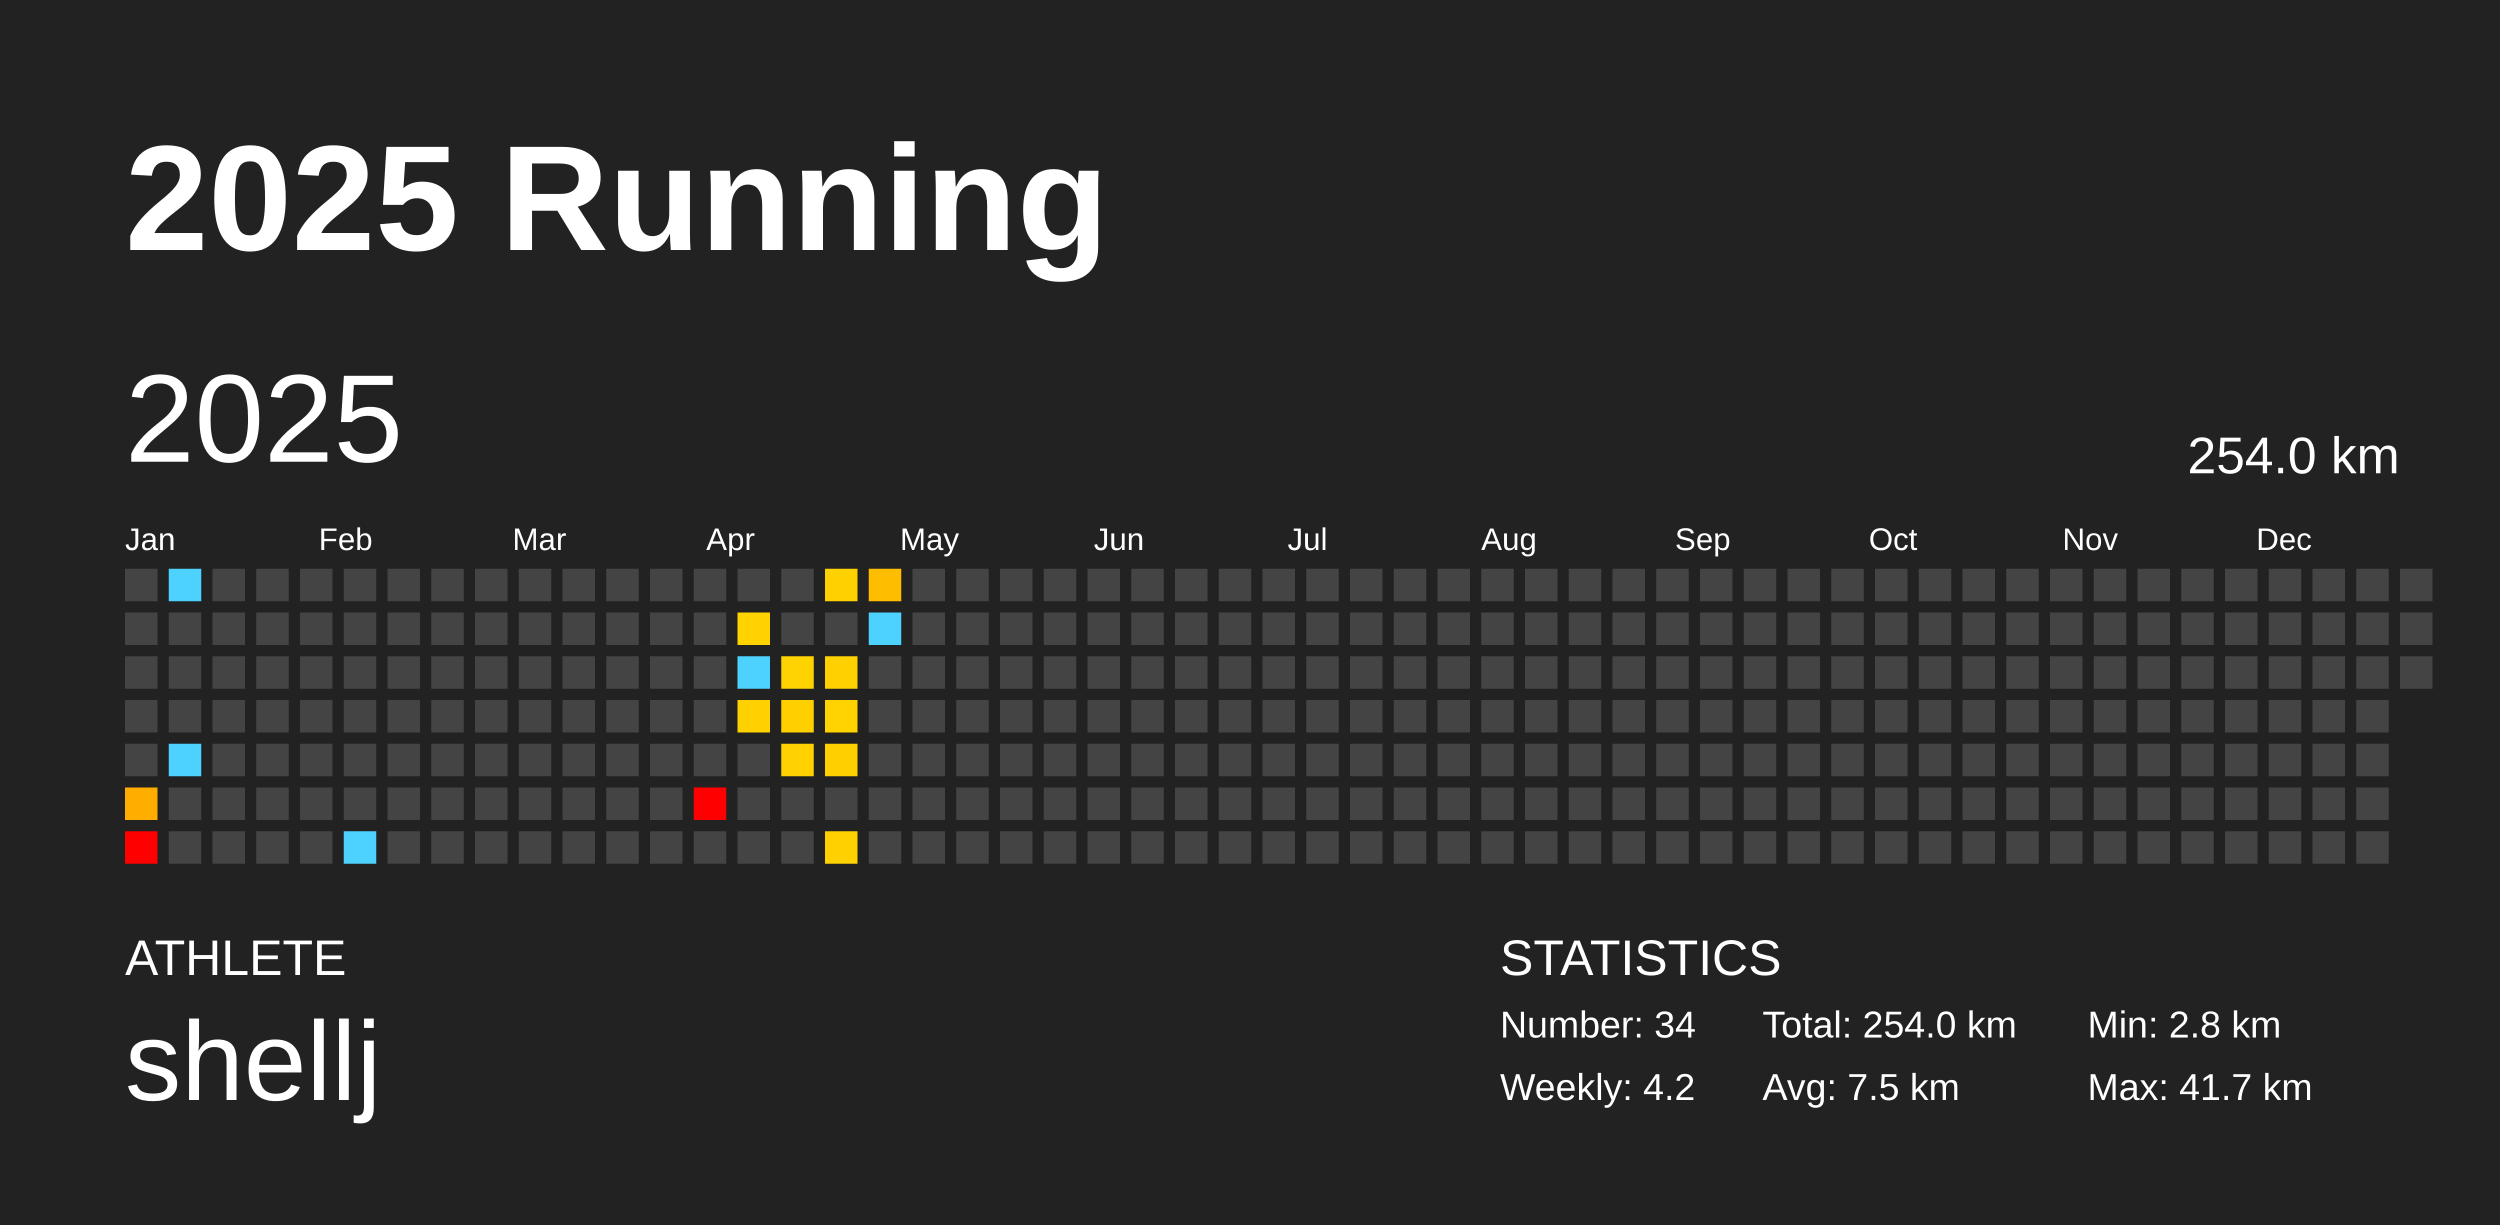
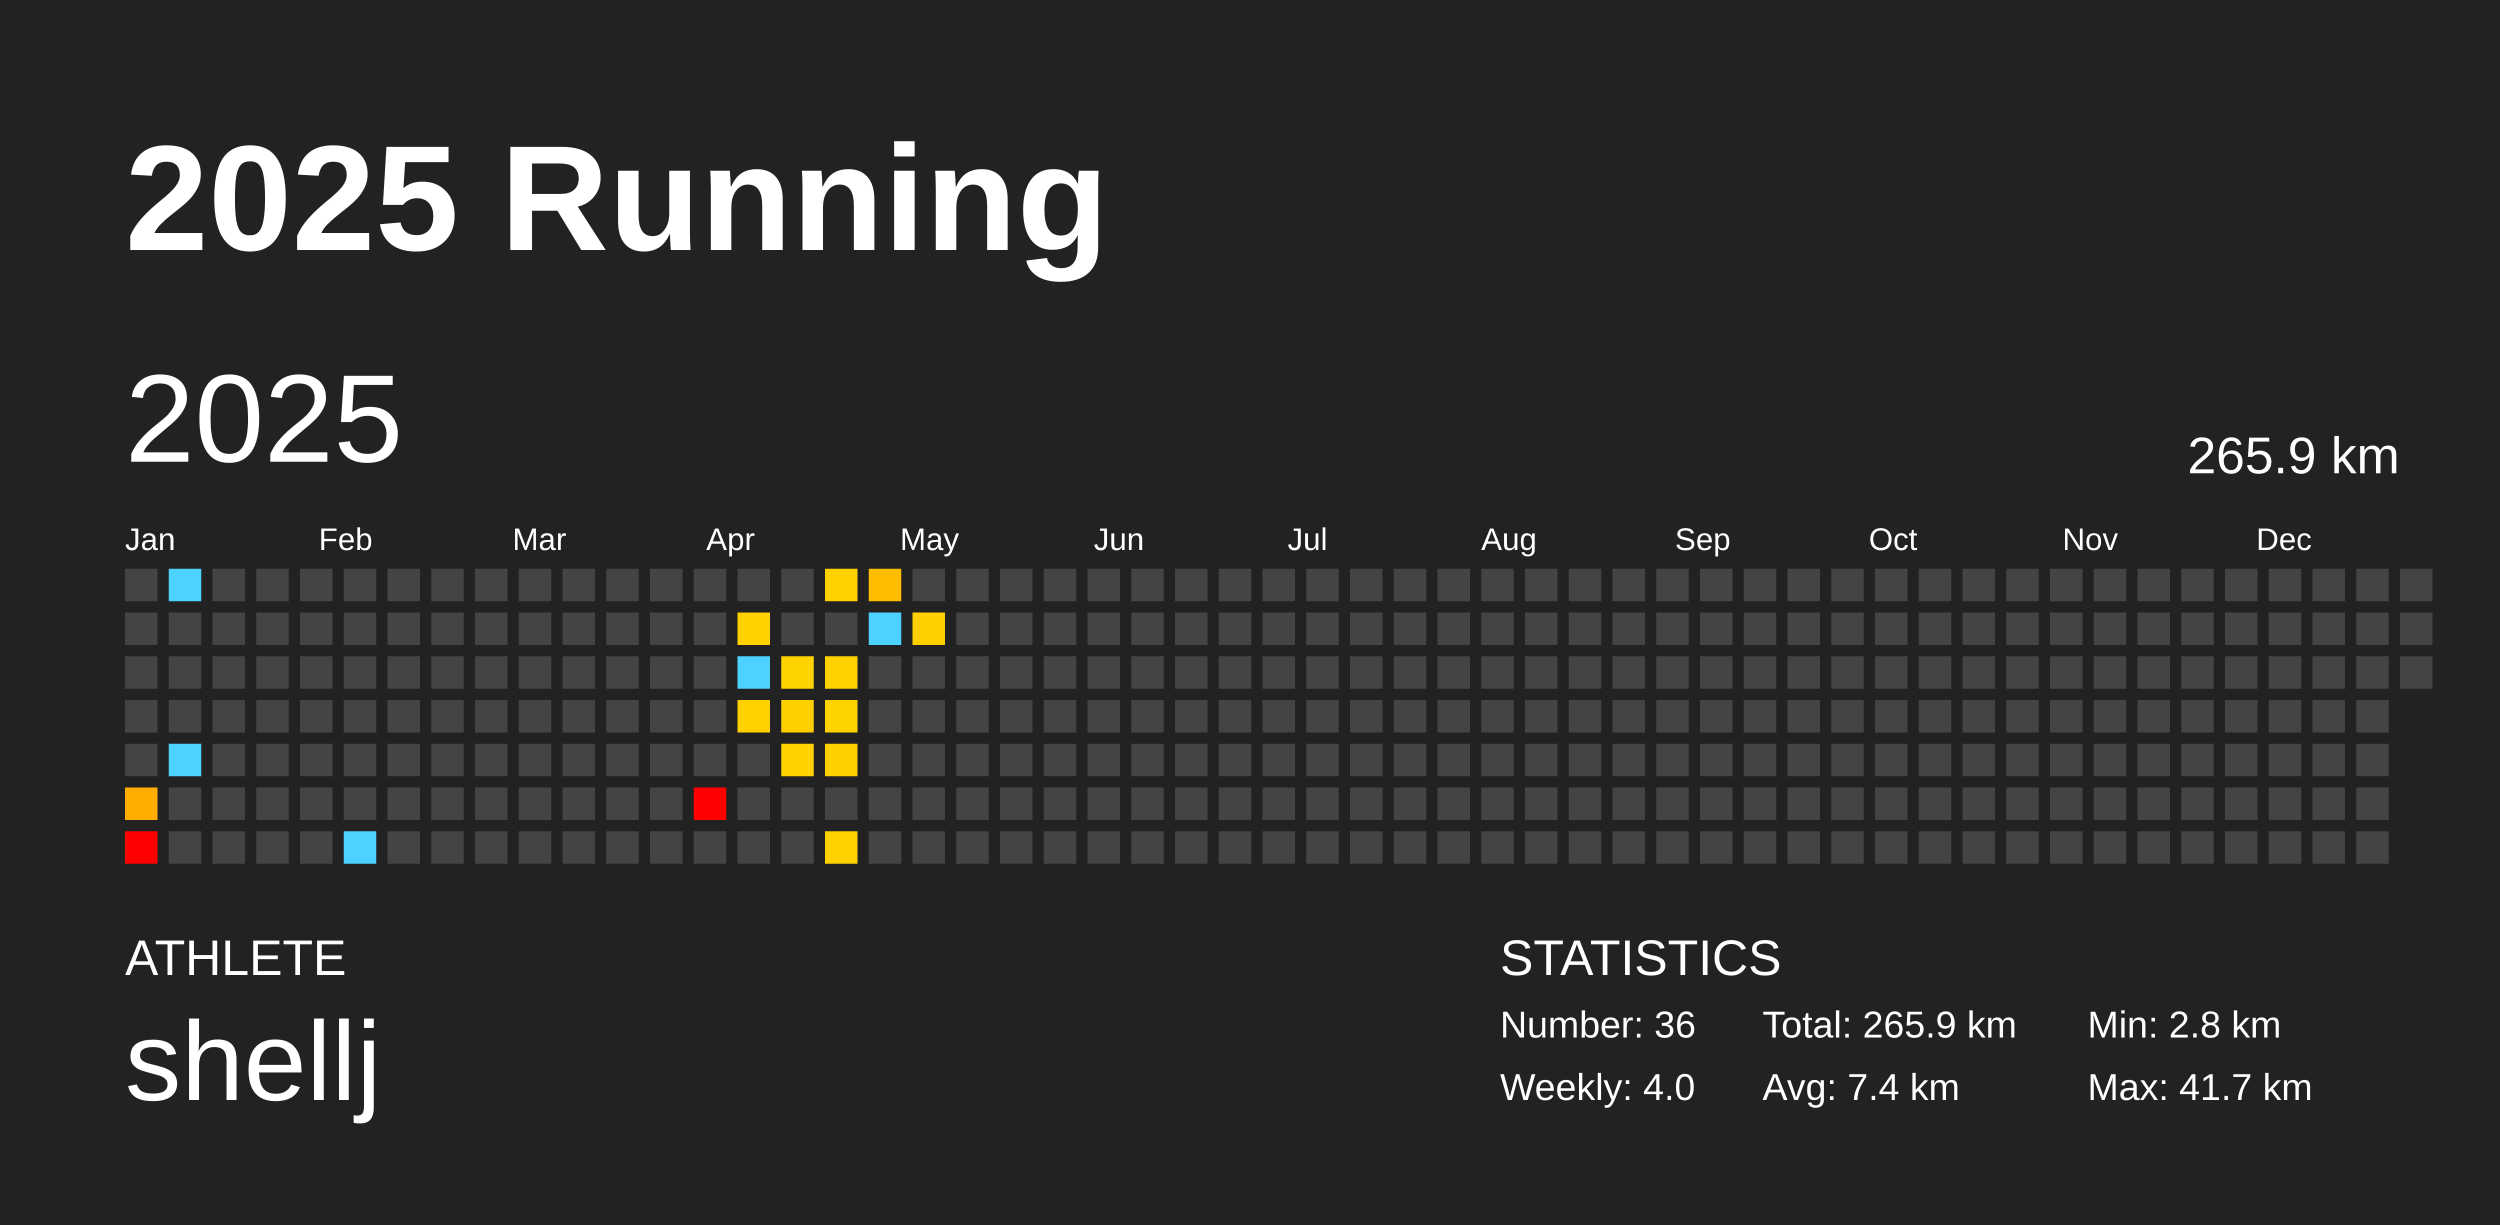
<svg xmlns="http://www.w3.org/2000/svg" baseProfile="full" height="98mm" version="1.1" viewBox="0,0,200,98" width="200mm">
  <defs />
  <rect fill="#222222" height="98" width="200" x="0" y="0" />
  <text fill="#FFFFFF" style="font-size:12px; font-family:Arial; font-weight:bold;" x="10" y="20">2025 Running</text>
  <text fill="#FFFFFF" style="font-size:4px; font-family:Arial" x="10" y="78">ATHLETE</text>
  <text fill="#FFFFFF" style="font-size:9px; font-family:Arial" x="10" y="88">shellj</text>
  <text fill="#FFFFFF" style="font-size:4px; font-family:Arial" x="120" y="78">STATISTICS</text>
-   <text fill="#FFFFFF" style="font-size:3px; font-family:Arial" x="120" y="83">Number: 34</text>
-   <text fill="#FFFFFF" style="font-size:3px; font-family:Arial" x="120" y="88">Weekly: 4.2</text>
-   <text fill="#FFFFFF" style="font-size:3px; font-family:Arial" x="141" y="83">Total: 254.0 km</text>
-   <text fill="#FFFFFF" style="font-size:3px; font-family:Arial" x="141" y="88">Avg: 7.5 km</text>
+   <text fill="#FFFFFF" style="font-size:3px; font-family:Arial" x="120" y="83">Number: 36</text>
+   <text fill="#FFFFFF" style="font-size:3px; font-family:Arial" x="120" y="88">Weekly: 4.0</text>
+   <text fill="#FFFFFF" style="font-size:3px; font-family:Arial" x="141" y="83">Total: 265.9 km</text>
+   <text fill="#FFFFFF" style="font-size:3px; font-family:Arial" x="141" y="88">Avg: 7.4 km</text>
  <text fill="#FFFFFF" style="font-size:3px; font-family:Arial" x="167" y="83">Min: 2.8 km</text>
  <text fill="#FFFFFF" style="font-size:3px; font-family:Arial" x="167" y="88">Max: 41.7 km</text>
  <text dominant-baseline="hanging" fill="#FFFFFF" style="font-size:10.0px; font-family:Arial;" x="10" y="30">2025</text>
-   <text dominant-baseline="hanging" fill="#FFFFFF" style="font-size:4.125px; font-family:Arial;" x="175" y="35">254.0 km</text>
+   <text dominant-baseline="hanging" fill="#FFFFFF" style="font-size:4.125px; font-family:Arial;" x="175" y="35">265.9 km</text>
  <text fill="#FFFFFF" style="font-size:2.5px; font-family:Arial" x="10.0" y="44">Jan</text>
  <text fill="#FFFFFF" style="font-size:2.5px; font-family:Arial" x="25.5" y="44">Feb</text>
  <text fill="#FFFFFF" style="font-size:2.5px; font-family:Arial" x="41.0" y="44">Mar</text>
  <text fill="#FFFFFF" style="font-size:2.5px; font-family:Arial" x="56.5" y="44">Apr</text>
  <text fill="#FFFFFF" style="font-size:2.5px; font-family:Arial" x="72.0" y="44">May</text>
  <text fill="#FFFFFF" style="font-size:2.5px; font-family:Arial" x="87.5" y="44">Jun</text>
  <text fill="#FFFFFF" style="font-size:2.5px; font-family:Arial" x="103.0" y="44">Jul</text>
  <text fill="#FFFFFF" style="font-size:2.5px; font-family:Arial" x="118.5" y="44">Aug</text>
  <text fill="#FFFFFF" style="font-size:2.5px; font-family:Arial" x="134.0" y="44">Sep</text>
  <text fill="#FFFFFF" style="font-size:2.5px; font-family:Arial" x="149.5" y="44">Oct</text>
  <text fill="#FFFFFF" style="font-size:2.5px; font-family:Arial" x="165.0" y="44">Nov</text>
  <text fill="#FFFFFF" style="font-size:2.5px; font-family:Arial" x="180.5" y="44">Dec</text>
  <rect fill="#444444" height="2.6" width="2.6" x="10.0" y="45.5" />
  <rect fill="#444444" height="2.6" width="2.6" x="10.0" y="49.0" />
  <rect fill="#444444" height="2.6" width="2.6" x="10.0" y="52.5" />
  <rect fill="#444444" height="2.6" width="2.6" x="10.0" y="56.0" />
  <rect fill="#444444" height="2.6" width="2.6" x="10.0" y="59.5" />
  <rect fill="#ffae00" height="2.6" width="2.6" x="10.0" y="63.0" />
  <rect fill="red" height="2.6" width="2.6" x="10.0" y="66.5" />
  <rect fill="#4dd2ff" height="2.6" width="2.6" x="13.5" y="45.5" />
  <rect fill="#444444" height="2.6" width="2.6" x="13.5" y="49.0" />
  <rect fill="#444444" height="2.6" width="2.6" x="13.5" y="52.5" />
  <rect fill="#444444" height="2.6" width="2.6" x="13.5" y="56.0" />
  <rect fill="#4dd2ff" height="2.6" width="2.6" x="13.5" y="59.5" />
  <rect fill="#444444" height="2.6" width="2.6" x="13.5" y="63.0" />
  <rect fill="#444444" height="2.6" width="2.6" x="13.5" y="66.5" />
  <rect fill="#444444" height="2.6" width="2.6" x="17.0" y="45.5" />
  <rect fill="#444444" height="2.6" width="2.6" x="17.0" y="49.0" />
  <rect fill="#444444" height="2.6" width="2.6" x="17.0" y="52.5" />
  <rect fill="#444444" height="2.6" width="2.6" x="17.0" y="56.0" />
  <rect fill="#444444" height="2.6" width="2.6" x="17.0" y="59.5" />
  <rect fill="#444444" height="2.6" width="2.6" x="17.0" y="63.0" />
  <rect fill="#444444" height="2.6" width="2.6" x="17.0" y="66.5" />
  <rect fill="#444444" height="2.6" width="2.6" x="20.5" y="45.5" />
  <rect fill="#444444" height="2.6" width="2.6" x="20.5" y="49.0" />
  <rect fill="#444444" height="2.6" width="2.6" x="20.5" y="52.5" />
  <rect fill="#444444" height="2.6" width="2.6" x="20.5" y="56.0" />
  <rect fill="#444444" height="2.6" width="2.6" x="20.5" y="59.5" />
  <rect fill="#444444" height="2.6" width="2.6" x="20.5" y="63.0" />
  <rect fill="#444444" height="2.6" width="2.6" x="20.5" y="66.5" />
  <rect fill="#444444" height="2.6" width="2.6" x="24.0" y="45.5" />
  <rect fill="#444444" height="2.6" width="2.6" x="24.0" y="49.0" />
  <rect fill="#444444" height="2.6" width="2.6" x="24.0" y="52.5" />
  <rect fill="#444444" height="2.6" width="2.6" x="24.0" y="56.0" />
  <rect fill="#444444" height="2.6" width="2.6" x="24.0" y="59.5" />
  <rect fill="#444444" height="2.6" width="2.6" x="24.0" y="63.0" />
  <rect fill="#444444" height="2.6" width="2.6" x="24.0" y="66.5" />
  <rect fill="#444444" height="2.6" width="2.6" x="27.5" y="45.5" />
  <rect fill="#444444" height="2.6" width="2.6" x="27.5" y="49.0" />
  <rect fill="#444444" height="2.6" width="2.6" x="27.5" y="52.5" />
  <rect fill="#444444" height="2.6" width="2.6" x="27.5" y="56.0" />
  <rect fill="#444444" height="2.6" width="2.6" x="27.5" y="59.5" />
  <rect fill="#444444" height="2.6" width="2.6" x="27.5" y="63.0" />
  <rect fill="#4dd2ff" height="2.6" width="2.6" x="27.5" y="66.5" />
  <rect fill="#444444" height="2.6" width="2.6" x="31.0" y="45.5" />
  <rect fill="#444444" height="2.6" width="2.6" x="31.0" y="49.0" />
  <rect fill="#444444" height="2.6" width="2.6" x="31.0" y="52.5" />
  <rect fill="#444444" height="2.6" width="2.6" x="31.0" y="56.0" />
  <rect fill="#444444" height="2.6" width="2.6" x="31.0" y="59.5" />
  <rect fill="#444444" height="2.6" width="2.6" x="31.0" y="63.0" />
  <rect fill="#444444" height="2.6" width="2.6" x="31.0" y="66.5" />
  <rect fill="#444444" height="2.6" width="2.6" x="34.5" y="45.5" />
  <rect fill="#444444" height="2.6" width="2.6" x="34.5" y="49.0" />
  <rect fill="#444444" height="2.6" width="2.6" x="34.5" y="52.5" />
  <rect fill="#444444" height="2.6" width="2.6" x="34.5" y="56.0" />
  <rect fill="#444444" height="2.6" width="2.6" x="34.5" y="59.5" />
  <rect fill="#444444" height="2.6" width="2.6" x="34.5" y="63.0" />
  <rect fill="#444444" height="2.6" width="2.6" x="34.5" y="66.5" />
  <rect fill="#444444" height="2.6" width="2.6" x="38.0" y="45.5" />
  <rect fill="#444444" height="2.6" width="2.6" x="38.0" y="49.0" />
  <rect fill="#444444" height="2.6" width="2.6" x="38.0" y="52.5" />
  <rect fill="#444444" height="2.6" width="2.6" x="38.0" y="56.0" />
  <rect fill="#444444" height="2.6" width="2.6" x="38.0" y="59.5" />
  <rect fill="#444444" height="2.6" width="2.6" x="38.0" y="63.0" />
  <rect fill="#444444" height="2.6" width="2.6" x="38.0" y="66.5" />
  <rect fill="#444444" height="2.6" width="2.6" x="41.5" y="45.5" />
  <rect fill="#444444" height="2.6" width="2.6" x="41.5" y="49.0" />
  <rect fill="#444444" height="2.6" width="2.6" x="41.5" y="52.5" />
  <rect fill="#444444" height="2.6" width="2.6" x="41.5" y="56.0" />
  <rect fill="#444444" height="2.6" width="2.6" x="41.5" y="59.5" />
  <rect fill="#444444" height="2.6" width="2.6" x="41.5" y="63.0" />
  <rect fill="#444444" height="2.6" width="2.6" x="41.5" y="66.5" />
  <rect fill="#444444" height="2.6" width="2.6" x="45.0" y="45.5" />
  <rect fill="#444444" height="2.6" width="2.6" x="45.0" y="49.0" />
  <rect fill="#444444" height="2.6" width="2.6" x="45.0" y="52.5" />
  <rect fill="#444444" height="2.6" width="2.6" x="45.0" y="56.0" />
  <rect fill="#444444" height="2.6" width="2.6" x="45.0" y="59.5" />
  <rect fill="#444444" height="2.6" width="2.6" x="45.0" y="63.0" />
  <rect fill="#444444" height="2.6" width="2.6" x="45.0" y="66.5" />
  <rect fill="#444444" height="2.6" width="2.6" x="48.5" y="45.5" />
  <rect fill="#444444" height="2.6" width="2.6" x="48.5" y="49.0" />
  <rect fill="#444444" height="2.6" width="2.6" x="48.5" y="52.5" />
  <rect fill="#444444" height="2.6" width="2.6" x="48.5" y="56.0" />
  <rect fill="#444444" height="2.6" width="2.6" x="48.5" y="59.5" />
  <rect fill="#444444" height="2.6" width="2.6" x="48.5" y="63.0" />
  <rect fill="#444444" height="2.6" width="2.6" x="48.5" y="66.5" />
  <rect fill="#444444" height="2.6" width="2.6" x="52.0" y="45.5" />
  <rect fill="#444444" height="2.6" width="2.6" x="52.0" y="49.0" />
  <rect fill="#444444" height="2.6" width="2.6" x="52.0" y="52.5" />
  <rect fill="#444444" height="2.6" width="2.6" x="52.0" y="56.0" />
  <rect fill="#444444" height="2.6" width="2.6" x="52.0" y="59.5" />
  <rect fill="#444444" height="2.6" width="2.6" x="52.0" y="63.0" />
  <rect fill="#444444" height="2.6" width="2.6" x="52.0" y="66.5" />
  <rect fill="#444444" height="2.6" width="2.6" x="55.5" y="45.5" />
  <rect fill="#444444" height="2.6" width="2.6" x="55.5" y="49.0" />
  <rect fill="#444444" height="2.6" width="2.6" x="55.5" y="52.5" />
  <rect fill="#444444" height="2.6" width="2.6" x="55.5" y="56.0" />
  <rect fill="#444444" height="2.6" width="2.6" x="55.5" y="59.5" />
  <rect fill="red" height="2.6" width="2.6" x="55.5" y="63.0" />
  <rect fill="#444444" height="2.6" width="2.6" x="55.5" y="66.5" />
  <rect fill="#444444" height="2.6" width="2.6" x="59.0" y="45.5" />
  <rect fill="#ffd200" height="2.6" width="2.6" x="59.0" y="49.0" />
  <rect fill="#4dd2ff" height="2.6" width="2.6" x="59.0" y="52.5" />
  <rect fill="#ffd100" height="2.6" width="2.6" x="59.0" y="56.0" />
  <rect fill="#444444" height="2.6" width="2.6" x="59.0" y="59.5" />
  <rect fill="#444444" height="2.6" width="2.6" x="59.0" y="63.0" />
  <rect fill="#444444" height="2.6" width="2.6" x="59.0" y="66.5" />
  <rect fill="#444444" height="2.6" width="2.6" x="62.5" y="45.5" />
  <rect fill="#444444" height="2.6" width="2.6" x="62.5" y="49.0" />
  <rect fill="#ffd300" height="2.6" width="2.6" x="62.5" y="52.5" />
  <rect fill="#ffd000" height="2.6" width="2.6" x="62.5" y="56.0" />
  <rect fill="#ffd200" height="2.6" width="2.6" x="62.5" y="59.5" />
  <rect fill="#444444" height="2.6" width="2.6" x="62.5" y="63.0" />
  <rect fill="#444444" height="2.6" width="2.6" x="62.5" y="66.5" />
  <rect fill="#ffd100" height="2.6" width="2.6" x="66.0" y="45.5" />
  <rect fill="#444444" height="2.6" width="2.6" x="66.0" y="49.0" />
  <rect fill="#ffd100" height="2.6" width="2.6" x="66.0" y="52.5" />
  <rect fill="#ffd300" height="2.6" width="2.6" x="66.0" y="56.0" />
  <rect fill="#ffd000" height="2.6" width="2.6" x="66.0" y="59.5" />
  <rect fill="#444444" height="2.6" width="2.6" x="66.0" y="63.0" />
  <rect fill="#ffd100" height="2.6" width="2.6" x="66.0" y="66.5" />
  <rect fill="#ffbd00" height="2.6" width="2.6" x="69.5" y="45.5" />
  <rect fill="#4dd2ff" height="2.6" width="2.6" x="69.5" y="49.0" />
  <rect fill="#444444" height="2.6" width="2.6" x="69.5" y="52.5" />
  <rect fill="#444444" height="2.6" width="2.6" x="69.5" y="56.0" />
  <rect fill="#444444" height="2.6" width="2.6" x="69.5" y="59.5" />
  <rect fill="#444444" height="2.6" width="2.6" x="69.5" y="63.0" />
  <rect fill="#444444" height="2.6" width="2.6" x="69.5" y="66.5" />
  <rect fill="#444444" height="2.6" width="2.6" x="73.0" y="45.5" />
-   <rect fill="#444444" height="2.6" width="2.6" x="73.0" y="49.0" />
+   <rect fill="#ffd000" height="2.6" width="2.6" x="73.0" y="49.0" />
  <rect fill="#444444" height="2.6" width="2.6" x="73.0" y="52.5" />
  <rect fill="#444444" height="2.6" width="2.6" x="73.0" y="56.0" />
  <rect fill="#444444" height="2.6" width="2.6" x="73.0" y="59.5" />
  <rect fill="#444444" height="2.6" width="2.6" x="73.0" y="63.0" />
  <rect fill="#444444" height="2.6" width="2.6" x="73.0" y="66.5" />
  <rect fill="#444444" height="2.6" width="2.6" x="76.5" y="45.5" />
  <rect fill="#444444" height="2.6" width="2.6" x="76.5" y="49.0" />
  <rect fill="#444444" height="2.6" width="2.6" x="76.5" y="52.5" />
  <rect fill="#444444" height="2.6" width="2.6" x="76.5" y="56.0" />
  <rect fill="#444444" height="2.6" width="2.6" x="76.5" y="59.5" />
  <rect fill="#444444" height="2.6" width="2.6" x="76.5" y="63.0" />
  <rect fill="#444444" height="2.6" width="2.6" x="76.5" y="66.5" />
  <rect fill="#444444" height="2.6" width="2.6" x="80.0" y="45.5" />
  <rect fill="#444444" height="2.6" width="2.6" x="80.0" y="49.0" />
  <rect fill="#444444" height="2.6" width="2.6" x="80.0" y="52.5" />
  <rect fill="#444444" height="2.6" width="2.6" x="80.0" y="56.0" />
  <rect fill="#444444" height="2.6" width="2.6" x="80.0" y="59.5" />
  <rect fill="#444444" height="2.6" width="2.6" x="80.0" y="63.0" />
  <rect fill="#444444" height="2.6" width="2.6" x="80.0" y="66.5" />
  <rect fill="#444444" height="2.6" width="2.6" x="83.5" y="45.5" />
  <rect fill="#444444" height="2.6" width="2.6" x="83.5" y="49.0" />
  <rect fill="#444444" height="2.6" width="2.6" x="83.5" y="52.5" />
  <rect fill="#444444" height="2.6" width="2.6" x="83.5" y="56.0" />
  <rect fill="#444444" height="2.6" width="2.6" x="83.5" y="59.5" />
  <rect fill="#444444" height="2.6" width="2.6" x="83.5" y="63.0" />
  <rect fill="#444444" height="2.6" width="2.6" x="83.5" y="66.5" />
  <rect fill="#444444" height="2.6" width="2.6" x="87.0" y="45.5" />
  <rect fill="#444444" height="2.6" width="2.6" x="87.0" y="49.0" />
  <rect fill="#444444" height="2.6" width="2.6" x="87.0" y="52.5" />
  <rect fill="#444444" height="2.6" width="2.6" x="87.0" y="56.0" />
  <rect fill="#444444" height="2.6" width="2.6" x="87.0" y="59.5" />
  <rect fill="#444444" height="2.6" width="2.6" x="87.0" y="63.0" />
  <rect fill="#444444" height="2.6" width="2.6" x="87.0" y="66.5" />
  <rect fill="#444444" height="2.6" width="2.6" x="90.5" y="45.5" />
  <rect fill="#444444" height="2.6" width="2.6" x="90.5" y="49.0" />
  <rect fill="#444444" height="2.6" width="2.6" x="90.5" y="52.5" />
  <rect fill="#444444" height="2.6" width="2.6" x="90.5" y="56.0" />
  <rect fill="#444444" height="2.6" width="2.6" x="90.5" y="59.5" />
  <rect fill="#444444" height="2.6" width="2.6" x="90.5" y="63.0" />
  <rect fill="#444444" height="2.6" width="2.6" x="90.5" y="66.5" />
  <rect fill="#444444" height="2.6" width="2.6" x="94.0" y="45.5" />
  <rect fill="#444444" height="2.6" width="2.6" x="94.0" y="49.0" />
  <rect fill="#444444" height="2.6" width="2.6" x="94.0" y="52.5" />
  <rect fill="#444444" height="2.6" width="2.6" x="94.0" y="56.0" />
  <rect fill="#444444" height="2.6" width="2.6" x="94.0" y="59.5" />
  <rect fill="#444444" height="2.6" width="2.6" x="94.0" y="63.0" />
  <rect fill="#444444" height="2.6" width="2.6" x="94.0" y="66.5" />
  <rect fill="#444444" height="2.6" width="2.6" x="97.5" y="45.5" />
  <rect fill="#444444" height="2.6" width="2.6" x="97.5" y="49.0" />
  <rect fill="#444444" height="2.6" width="2.6" x="97.5" y="52.5" />
  <rect fill="#444444" height="2.6" width="2.6" x="97.5" y="56.0" />
  <rect fill="#444444" height="2.6" width="2.6" x="97.5" y="59.5" />
  <rect fill="#444444" height="2.6" width="2.6" x="97.5" y="63.0" />
  <rect fill="#444444" height="2.6" width="2.6" x="97.5" y="66.5" />
  <rect fill="#444444" height="2.6" width="2.6" x="101.0" y="45.5" />
  <rect fill="#444444" height="2.6" width="2.6" x="101.0" y="49.0" />
  <rect fill="#444444" height="2.6" width="2.6" x="101.0" y="52.5" />
  <rect fill="#444444" height="2.6" width="2.6" x="101.0" y="56.0" />
  <rect fill="#444444" height="2.6" width="2.6" x="101.0" y="59.5" />
  <rect fill="#444444" height="2.6" width="2.6" x="101.0" y="63.0" />
  <rect fill="#444444" height="2.6" width="2.6" x="101.0" y="66.5" />
  <rect fill="#444444" height="2.6" width="2.6" x="104.5" y="45.5" />
  <rect fill="#444444" height="2.6" width="2.6" x="104.5" y="49.0" />
  <rect fill="#444444" height="2.6" width="2.6" x="104.5" y="52.5" />
  <rect fill="#444444" height="2.6" width="2.6" x="104.5" y="56.0" />
  <rect fill="#444444" height="2.6" width="2.6" x="104.5" y="59.5" />
  <rect fill="#444444" height="2.6" width="2.6" x="104.5" y="63.0" />
  <rect fill="#444444" height="2.6" width="2.6" x="104.5" y="66.5" />
  <rect fill="#444444" height="2.6" width="2.6" x="108.0" y="45.5" />
  <rect fill="#444444" height="2.6" width="2.6" x="108.0" y="49.0" />
  <rect fill="#444444" height="2.6" width="2.6" x="108.0" y="52.5" />
  <rect fill="#444444" height="2.6" width="2.6" x="108.0" y="56.0" />
  <rect fill="#444444" height="2.6" width="2.6" x="108.0" y="59.5" />
  <rect fill="#444444" height="2.6" width="2.6" x="108.0" y="63.0" />
  <rect fill="#444444" height="2.6" width="2.6" x="108.0" y="66.5" />
  <rect fill="#444444" height="2.6" width="2.6" x="111.5" y="45.5" />
  <rect fill="#444444" height="2.6" width="2.6" x="111.5" y="49.0" />
  <rect fill="#444444" height="2.6" width="2.6" x="111.5" y="52.5" />
  <rect fill="#444444" height="2.6" width="2.6" x="111.5" y="56.0" />
  <rect fill="#444444" height="2.6" width="2.6" x="111.5" y="59.5" />
  <rect fill="#444444" height="2.6" width="2.6" x="111.5" y="63.0" />
  <rect fill="#444444" height="2.6" width="2.6" x="111.5" y="66.5" />
  <rect fill="#444444" height="2.6" width="2.6" x="115.0" y="45.5" />
  <rect fill="#444444" height="2.6" width="2.6" x="115.0" y="49.0" />
  <rect fill="#444444" height="2.6" width="2.6" x="115.0" y="52.5" />
  <rect fill="#444444" height="2.6" width="2.6" x="115.0" y="56.0" />
  <rect fill="#444444" height="2.6" width="2.6" x="115.0" y="59.5" />
  <rect fill="#444444" height="2.6" width="2.6" x="115.0" y="63.0" />
  <rect fill="#444444" height="2.6" width="2.6" x="115.0" y="66.5" />
  <rect fill="#444444" height="2.6" width="2.6" x="118.5" y="45.5" />
  <rect fill="#444444" height="2.6" width="2.6" x="118.5" y="49.0" />
  <rect fill="#444444" height="2.6" width="2.6" x="118.5" y="52.5" />
  <rect fill="#444444" height="2.6" width="2.6" x="118.5" y="56.0" />
  <rect fill="#444444" height="2.6" width="2.6" x="118.5" y="59.5" />
  <rect fill="#444444" height="2.6" width="2.6" x="118.5" y="63.0" />
  <rect fill="#444444" height="2.6" width="2.6" x="118.5" y="66.5" />
  <rect fill="#444444" height="2.6" width="2.6" x="122.0" y="45.5" />
  <rect fill="#444444" height="2.6" width="2.6" x="122.0" y="49.0" />
  <rect fill="#444444" height="2.6" width="2.6" x="122.0" y="52.5" />
  <rect fill="#444444" height="2.6" width="2.6" x="122.0" y="56.0" />
  <rect fill="#444444" height="2.6" width="2.6" x="122.0" y="59.5" />
  <rect fill="#444444" height="2.6" width="2.6" x="122.0" y="63.0" />
  <rect fill="#444444" height="2.6" width="2.6" x="122.0" y="66.5" />
  <rect fill="#444444" height="2.6" width="2.6" x="125.5" y="45.5" />
  <rect fill="#444444" height="2.6" width="2.6" x="125.5" y="49.0" />
  <rect fill="#444444" height="2.6" width="2.6" x="125.5" y="52.5" />
  <rect fill="#444444" height="2.6" width="2.6" x="125.5" y="56.0" />
  <rect fill="#444444" height="2.6" width="2.6" x="125.5" y="59.5" />
  <rect fill="#444444" height="2.6" width="2.6" x="125.5" y="63.0" />
  <rect fill="#444444" height="2.6" width="2.6" x="125.5" y="66.5" />
  <rect fill="#444444" height="2.6" width="2.6" x="129.0" y="45.5" />
  <rect fill="#444444" height="2.6" width="2.6" x="129.0" y="49.0" />
  <rect fill="#444444" height="2.6" width="2.6" x="129.0" y="52.5" />
  <rect fill="#444444" height="2.6" width="2.6" x="129.0" y="56.0" />
  <rect fill="#444444" height="2.6" width="2.6" x="129.0" y="59.5" />
  <rect fill="#444444" height="2.6" width="2.6" x="129.0" y="63.0" />
  <rect fill="#444444" height="2.6" width="2.6" x="129.0" y="66.5" />
  <rect fill="#444444" height="2.6" width="2.6" x="132.5" y="45.5" />
  <rect fill="#444444" height="2.6" width="2.6" x="132.5" y="49.0" />
  <rect fill="#444444" height="2.6" width="2.6" x="132.5" y="52.5" />
  <rect fill="#444444" height="2.6" width="2.6" x="132.5" y="56.0" />
  <rect fill="#444444" height="2.6" width="2.6" x="132.5" y="59.5" />
  <rect fill="#444444" height="2.6" width="2.6" x="132.5" y="63.0" />
  <rect fill="#444444" height="2.6" width="2.6" x="132.5" y="66.5" />
  <rect fill="#444444" height="2.6" width="2.6" x="136.0" y="45.5" />
  <rect fill="#444444" height="2.6" width="2.6" x="136.0" y="49.0" />
  <rect fill="#444444" height="2.6" width="2.6" x="136.0" y="52.5" />
  <rect fill="#444444" height="2.6" width="2.6" x="136.0" y="56.0" />
  <rect fill="#444444" height="2.6" width="2.6" x="136.0" y="59.5" />
  <rect fill="#444444" height="2.6" width="2.6" x="136.0" y="63.0" />
  <rect fill="#444444" height="2.6" width="2.6" x="136.0" y="66.5" />
  <rect fill="#444444" height="2.6" width="2.6" x="139.5" y="45.5" />
  <rect fill="#444444" height="2.6" width="2.6" x="139.5" y="49.0" />
  <rect fill="#444444" height="2.6" width="2.6" x="139.5" y="52.5" />
  <rect fill="#444444" height="2.6" width="2.6" x="139.5" y="56.0" />
  <rect fill="#444444" height="2.6" width="2.6" x="139.5" y="59.5" />
  <rect fill="#444444" height="2.6" width="2.6" x="139.5" y="63.0" />
  <rect fill="#444444" height="2.6" width="2.6" x="139.5" y="66.5" />
  <rect fill="#444444" height="2.6" width="2.6" x="143.0" y="45.5" />
  <rect fill="#444444" height="2.6" width="2.6" x="143.0" y="49.0" />
  <rect fill="#444444" height="2.6" width="2.6" x="143.0" y="52.5" />
  <rect fill="#444444" height="2.6" width="2.6" x="143.0" y="56.0" />
  <rect fill="#444444" height="2.6" width="2.6" x="143.0" y="59.5" />
  <rect fill="#444444" height="2.6" width="2.6" x="143.0" y="63.0" />
  <rect fill="#444444" height="2.6" width="2.6" x="143.0" y="66.5" />
  <rect fill="#444444" height="2.6" width="2.6" x="146.5" y="45.5" />
  <rect fill="#444444" height="2.6" width="2.6" x="146.5" y="49.0" />
  <rect fill="#444444" height="2.6" width="2.6" x="146.5" y="52.5" />
  <rect fill="#444444" height="2.6" width="2.6" x="146.5" y="56.0" />
  <rect fill="#444444" height="2.6" width="2.6" x="146.5" y="59.5" />
  <rect fill="#444444" height="2.6" width="2.6" x="146.5" y="63.0" />
  <rect fill="#444444" height="2.6" width="2.6" x="146.5" y="66.5" />
  <rect fill="#444444" height="2.6" width="2.6" x="150.0" y="45.5" />
  <rect fill="#444444" height="2.6" width="2.6" x="150.0" y="49.0" />
  <rect fill="#444444" height="2.6" width="2.6" x="150.0" y="52.5" />
  <rect fill="#444444" height="2.6" width="2.6" x="150.0" y="56.0" />
  <rect fill="#444444" height="2.6" width="2.6" x="150.0" y="59.5" />
  <rect fill="#444444" height="2.6" width="2.6" x="150.0" y="63.0" />
  <rect fill="#444444" height="2.6" width="2.6" x="150.0" y="66.5" />
  <rect fill="#444444" height="2.6" width="2.6" x="153.5" y="45.5" />
  <rect fill="#444444" height="2.6" width="2.6" x="153.5" y="49.0" />
  <rect fill="#444444" height="2.6" width="2.6" x="153.5" y="52.5" />
  <rect fill="#444444" height="2.6" width="2.6" x="153.5" y="56.0" />
  <rect fill="#444444" height="2.6" width="2.6" x="153.5" y="59.5" />
  <rect fill="#444444" height="2.6" width="2.6" x="153.5" y="63.0" />
  <rect fill="#444444" height="2.6" width="2.6" x="153.5" y="66.5" />
  <rect fill="#444444" height="2.6" width="2.6" x="157.0" y="45.5" />
  <rect fill="#444444" height="2.6" width="2.6" x="157.0" y="49.0" />
  <rect fill="#444444" height="2.6" width="2.6" x="157.0" y="52.5" />
  <rect fill="#444444" height="2.6" width="2.6" x="157.0" y="56.0" />
  <rect fill="#444444" height="2.6" width="2.6" x="157.0" y="59.5" />
  <rect fill="#444444" height="2.6" width="2.6" x="157.0" y="63.0" />
  <rect fill="#444444" height="2.6" width="2.6" x="157.0" y="66.5" />
  <rect fill="#444444" height="2.6" width="2.6" x="160.5" y="45.5" />
  <rect fill="#444444" height="2.6" width="2.6" x="160.5" y="49.0" />
  <rect fill="#444444" height="2.6" width="2.6" x="160.5" y="52.5" />
  <rect fill="#444444" height="2.6" width="2.6" x="160.5" y="56.0" />
  <rect fill="#444444" height="2.6" width="2.6" x="160.5" y="59.5" />
  <rect fill="#444444" height="2.6" width="2.6" x="160.5" y="63.0" />
  <rect fill="#444444" height="2.6" width="2.6" x="160.5" y="66.5" />
  <rect fill="#444444" height="2.6" width="2.6" x="164.0" y="45.5" />
  <rect fill="#444444" height="2.6" width="2.6" x="164.0" y="49.0" />
  <rect fill="#444444" height="2.6" width="2.6" x="164.0" y="52.5" />
  <rect fill="#444444" height="2.6" width="2.6" x="164.0" y="56.0" />
  <rect fill="#444444" height="2.6" width="2.6" x="164.0" y="59.5" />
  <rect fill="#444444" height="2.6" width="2.6" x="164.0" y="63.0" />
  <rect fill="#444444" height="2.6" width="2.6" x="164.0" y="66.5" />
  <rect fill="#444444" height="2.6" width="2.6" x="167.5" y="45.5" />
  <rect fill="#444444" height="2.6" width="2.6" x="167.5" y="49.0" />
  <rect fill="#444444" height="2.6" width="2.6" x="167.5" y="52.5" />
  <rect fill="#444444" height="2.6" width="2.6" x="167.5" y="56.0" />
  <rect fill="#444444" height="2.6" width="2.6" x="167.5" y="59.5" />
  <rect fill="#444444" height="2.6" width="2.6" x="167.5" y="63.0" />
  <rect fill="#444444" height="2.6" width="2.6" x="167.5" y="66.5" />
  <rect fill="#444444" height="2.6" width="2.6" x="171.0" y="45.5" />
  <rect fill="#444444" height="2.6" width="2.6" x="171.0" y="49.0" />
  <rect fill="#444444" height="2.6" width="2.6" x="171.0" y="52.5" />
  <rect fill="#444444" height="2.6" width="2.6" x="171.0" y="56.0" />
  <rect fill="#444444" height="2.6" width="2.6" x="171.0" y="59.5" />
  <rect fill="#444444" height="2.6" width="2.6" x="171.0" y="63.0" />
  <rect fill="#444444" height="2.6" width="2.6" x="171.0" y="66.5" />
  <rect fill="#444444" height="2.6" width="2.6" x="174.5" y="45.5" />
  <rect fill="#444444" height="2.6" width="2.6" x="174.5" y="49.0" />
  <rect fill="#444444" height="2.6" width="2.6" x="174.5" y="52.5" />
  <rect fill="#444444" height="2.6" width="2.6" x="174.5" y="56.0" />
  <rect fill="#444444" height="2.6" width="2.6" x="174.5" y="59.5" />
  <rect fill="#444444" height="2.6" width="2.6" x="174.5" y="63.0" />
  <rect fill="#444444" height="2.6" width="2.6" x="174.5" y="66.5" />
  <rect fill="#444444" height="2.6" width="2.6" x="178.0" y="45.5" />
  <rect fill="#444444" height="2.6" width="2.6" x="178.0" y="49.0" />
  <rect fill="#444444" height="2.6" width="2.6" x="178.0" y="52.5" />
  <rect fill="#444444" height="2.6" width="2.6" x="178.0" y="56.0" />
  <rect fill="#444444" height="2.6" width="2.6" x="178.0" y="59.5" />
  <rect fill="#444444" height="2.6" width="2.6" x="178.0" y="63.0" />
  <rect fill="#444444" height="2.6" width="2.6" x="178.0" y="66.5" />
  <rect fill="#444444" height="2.6" width="2.6" x="181.5" y="45.5" />
  <rect fill="#444444" height="2.6" width="2.6" x="181.5" y="49.0" />
  <rect fill="#444444" height="2.6" width="2.6" x="181.5" y="52.5" />
  <rect fill="#444444" height="2.6" width="2.6" x="181.5" y="56.0" />
  <rect fill="#444444" height="2.6" width="2.6" x="181.5" y="59.5" />
  <rect fill="#444444" height="2.6" width="2.6" x="181.5" y="63.0" />
  <rect fill="#444444" height="2.6" width="2.6" x="181.5" y="66.5" />
  <rect fill="#444444" height="2.6" width="2.6" x="185.0" y="45.5" />
  <rect fill="#444444" height="2.6" width="2.6" x="185.0" y="49.0" />
  <rect fill="#444444" height="2.6" width="2.6" x="185.0" y="52.5" />
  <rect fill="#444444" height="2.6" width="2.6" x="185.0" y="56.0" />
  <rect fill="#444444" height="2.6" width="2.6" x="185.0" y="59.5" />
  <rect fill="#444444" height="2.6" width="2.6" x="185.0" y="63.0" />
  <rect fill="#444444" height="2.6" width="2.6" x="185.0" y="66.5" />
  <rect fill="#444444" height="2.6" width="2.6" x="188.5" y="45.5" />
  <rect fill="#444444" height="2.6" width="2.6" x="188.5" y="49.0" />
  <rect fill="#444444" height="2.6" width="2.6" x="188.5" y="52.5" />
  <rect fill="#444444" height="2.6" width="2.6" x="188.5" y="56.0" />
  <rect fill="#444444" height="2.6" width="2.6" x="188.5" y="59.5" />
  <rect fill="#444444" height="2.6" width="2.6" x="188.5" y="63.0" />
  <rect fill="#444444" height="2.6" width="2.6" x="188.5" y="66.5" />
  <rect fill="#444444" height="2.6" width="2.6" x="192.0" y="45.5" />
  <rect fill="#444444" height="2.6" width="2.6" x="192.0" y="49.0" />
  <rect fill="#444444" height="2.6" width="2.6" x="192.0" y="52.5" />
</svg>
